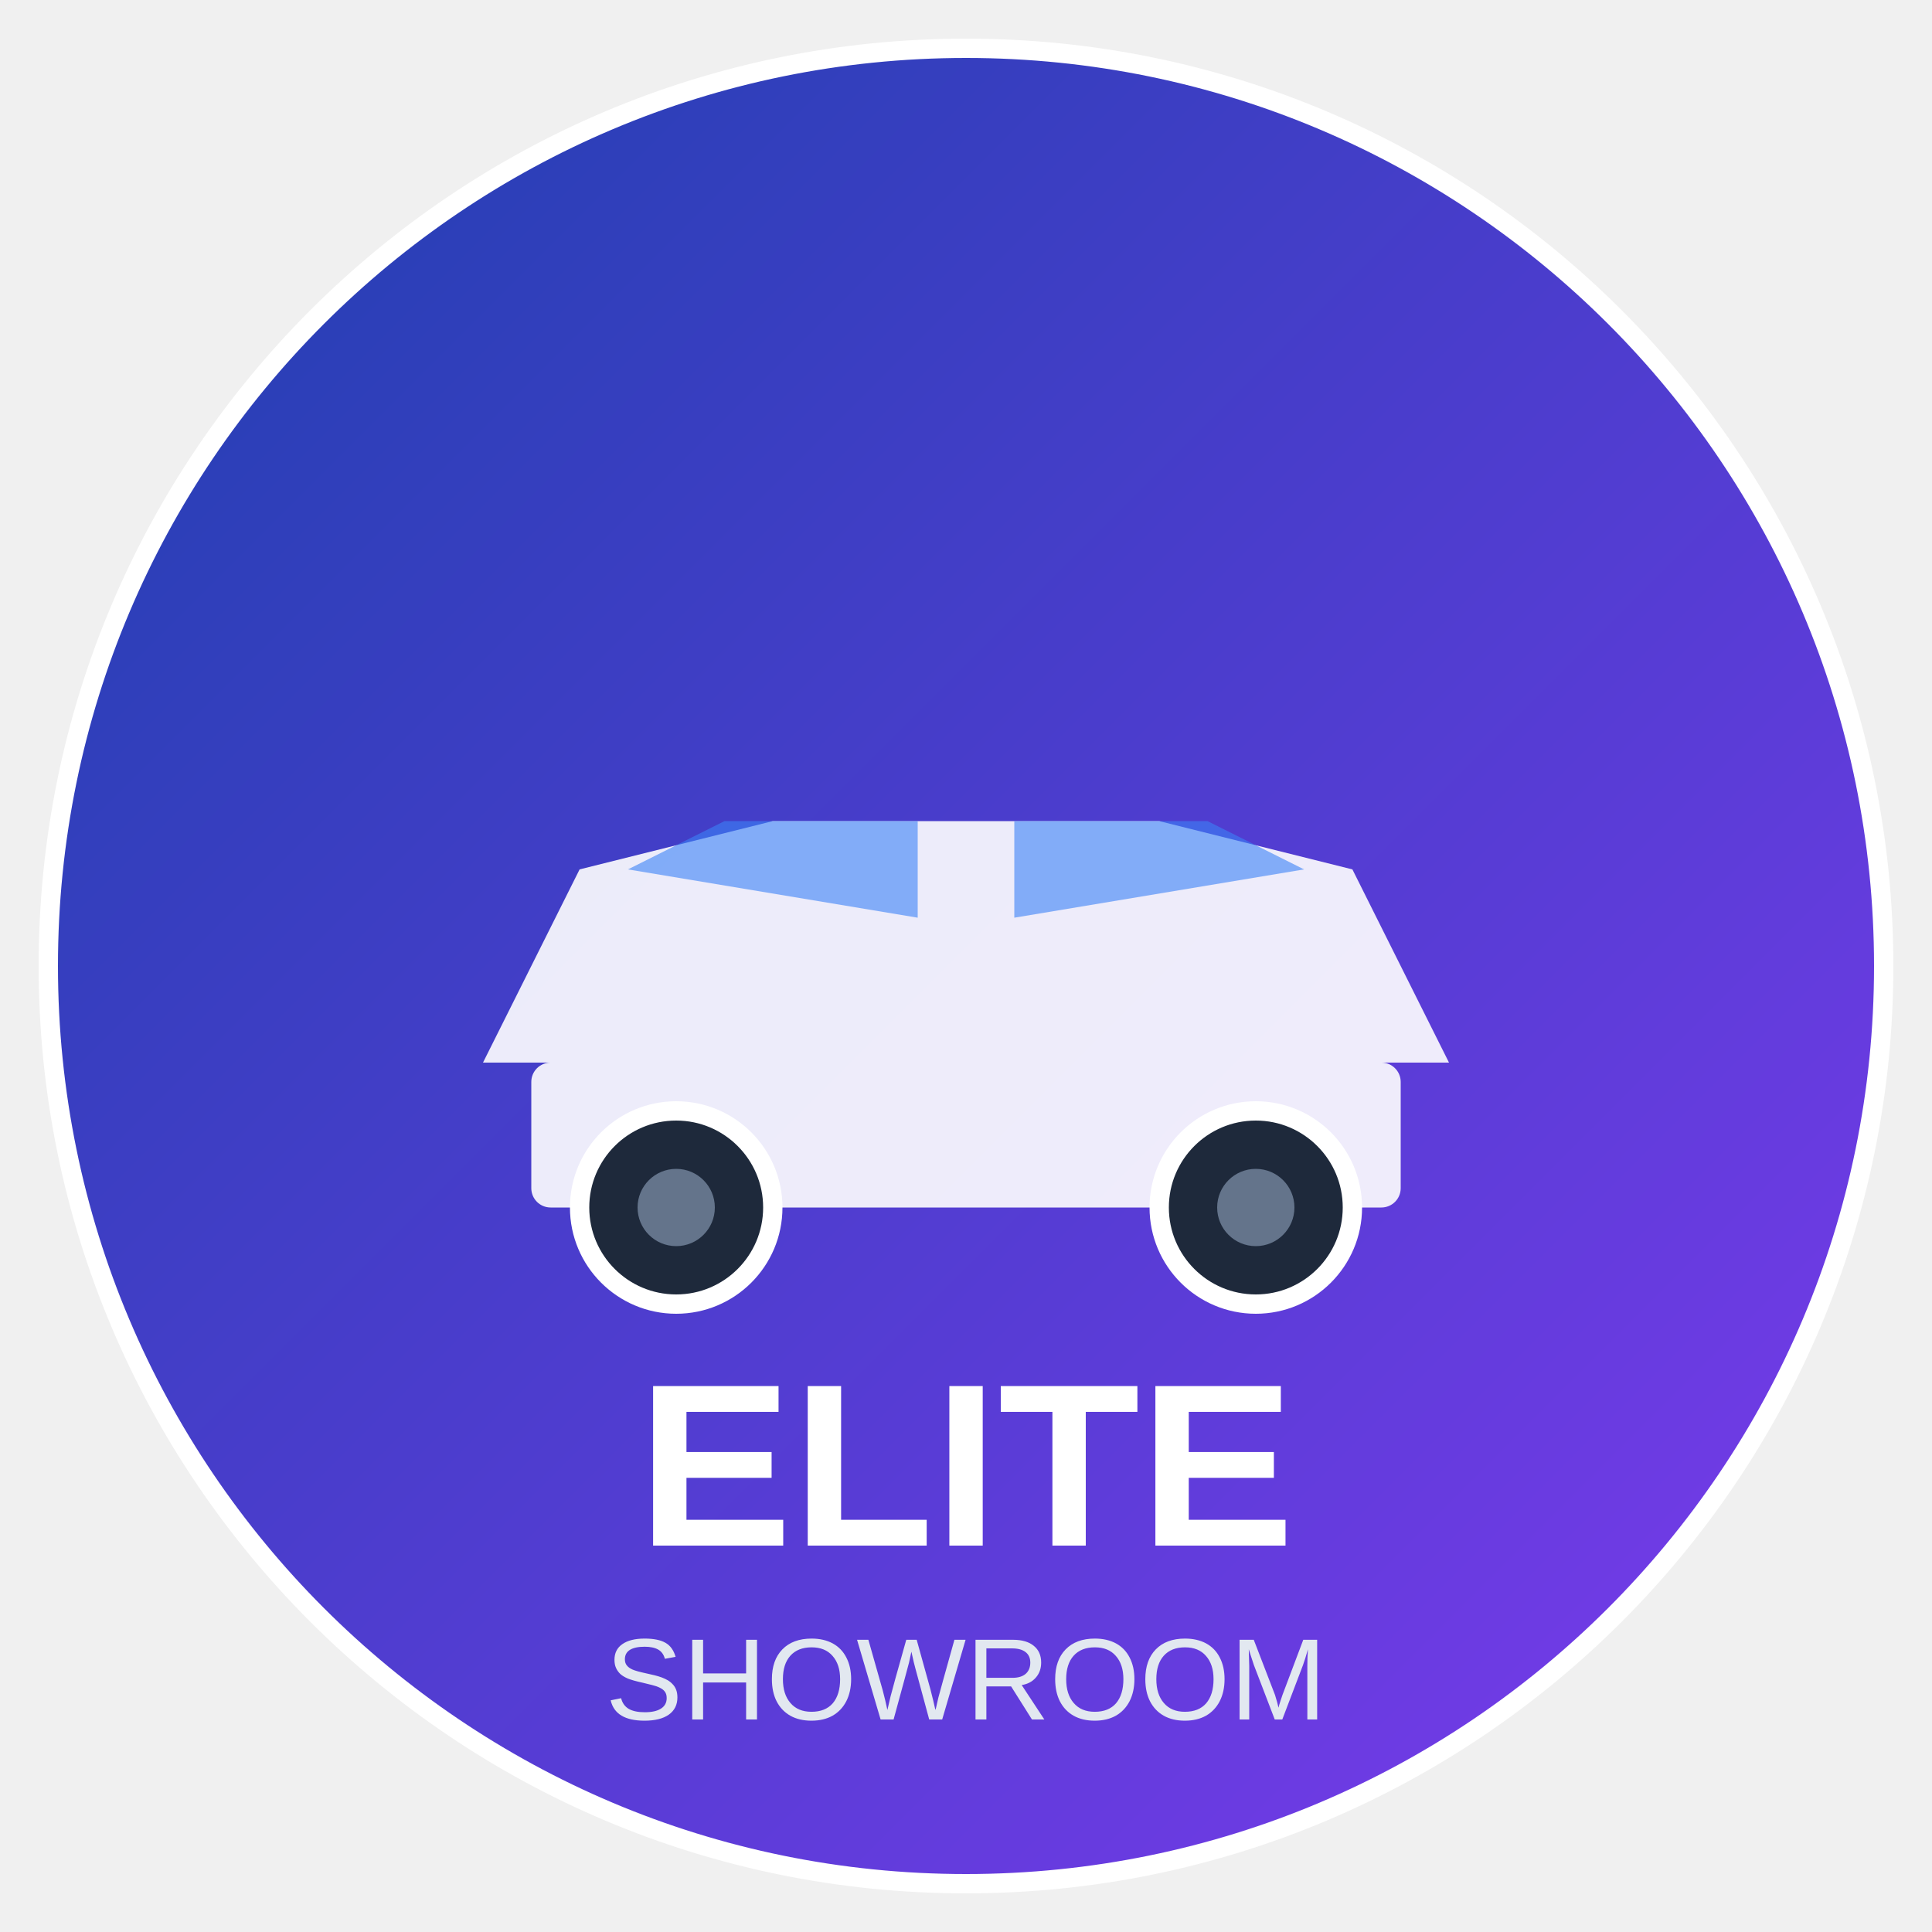
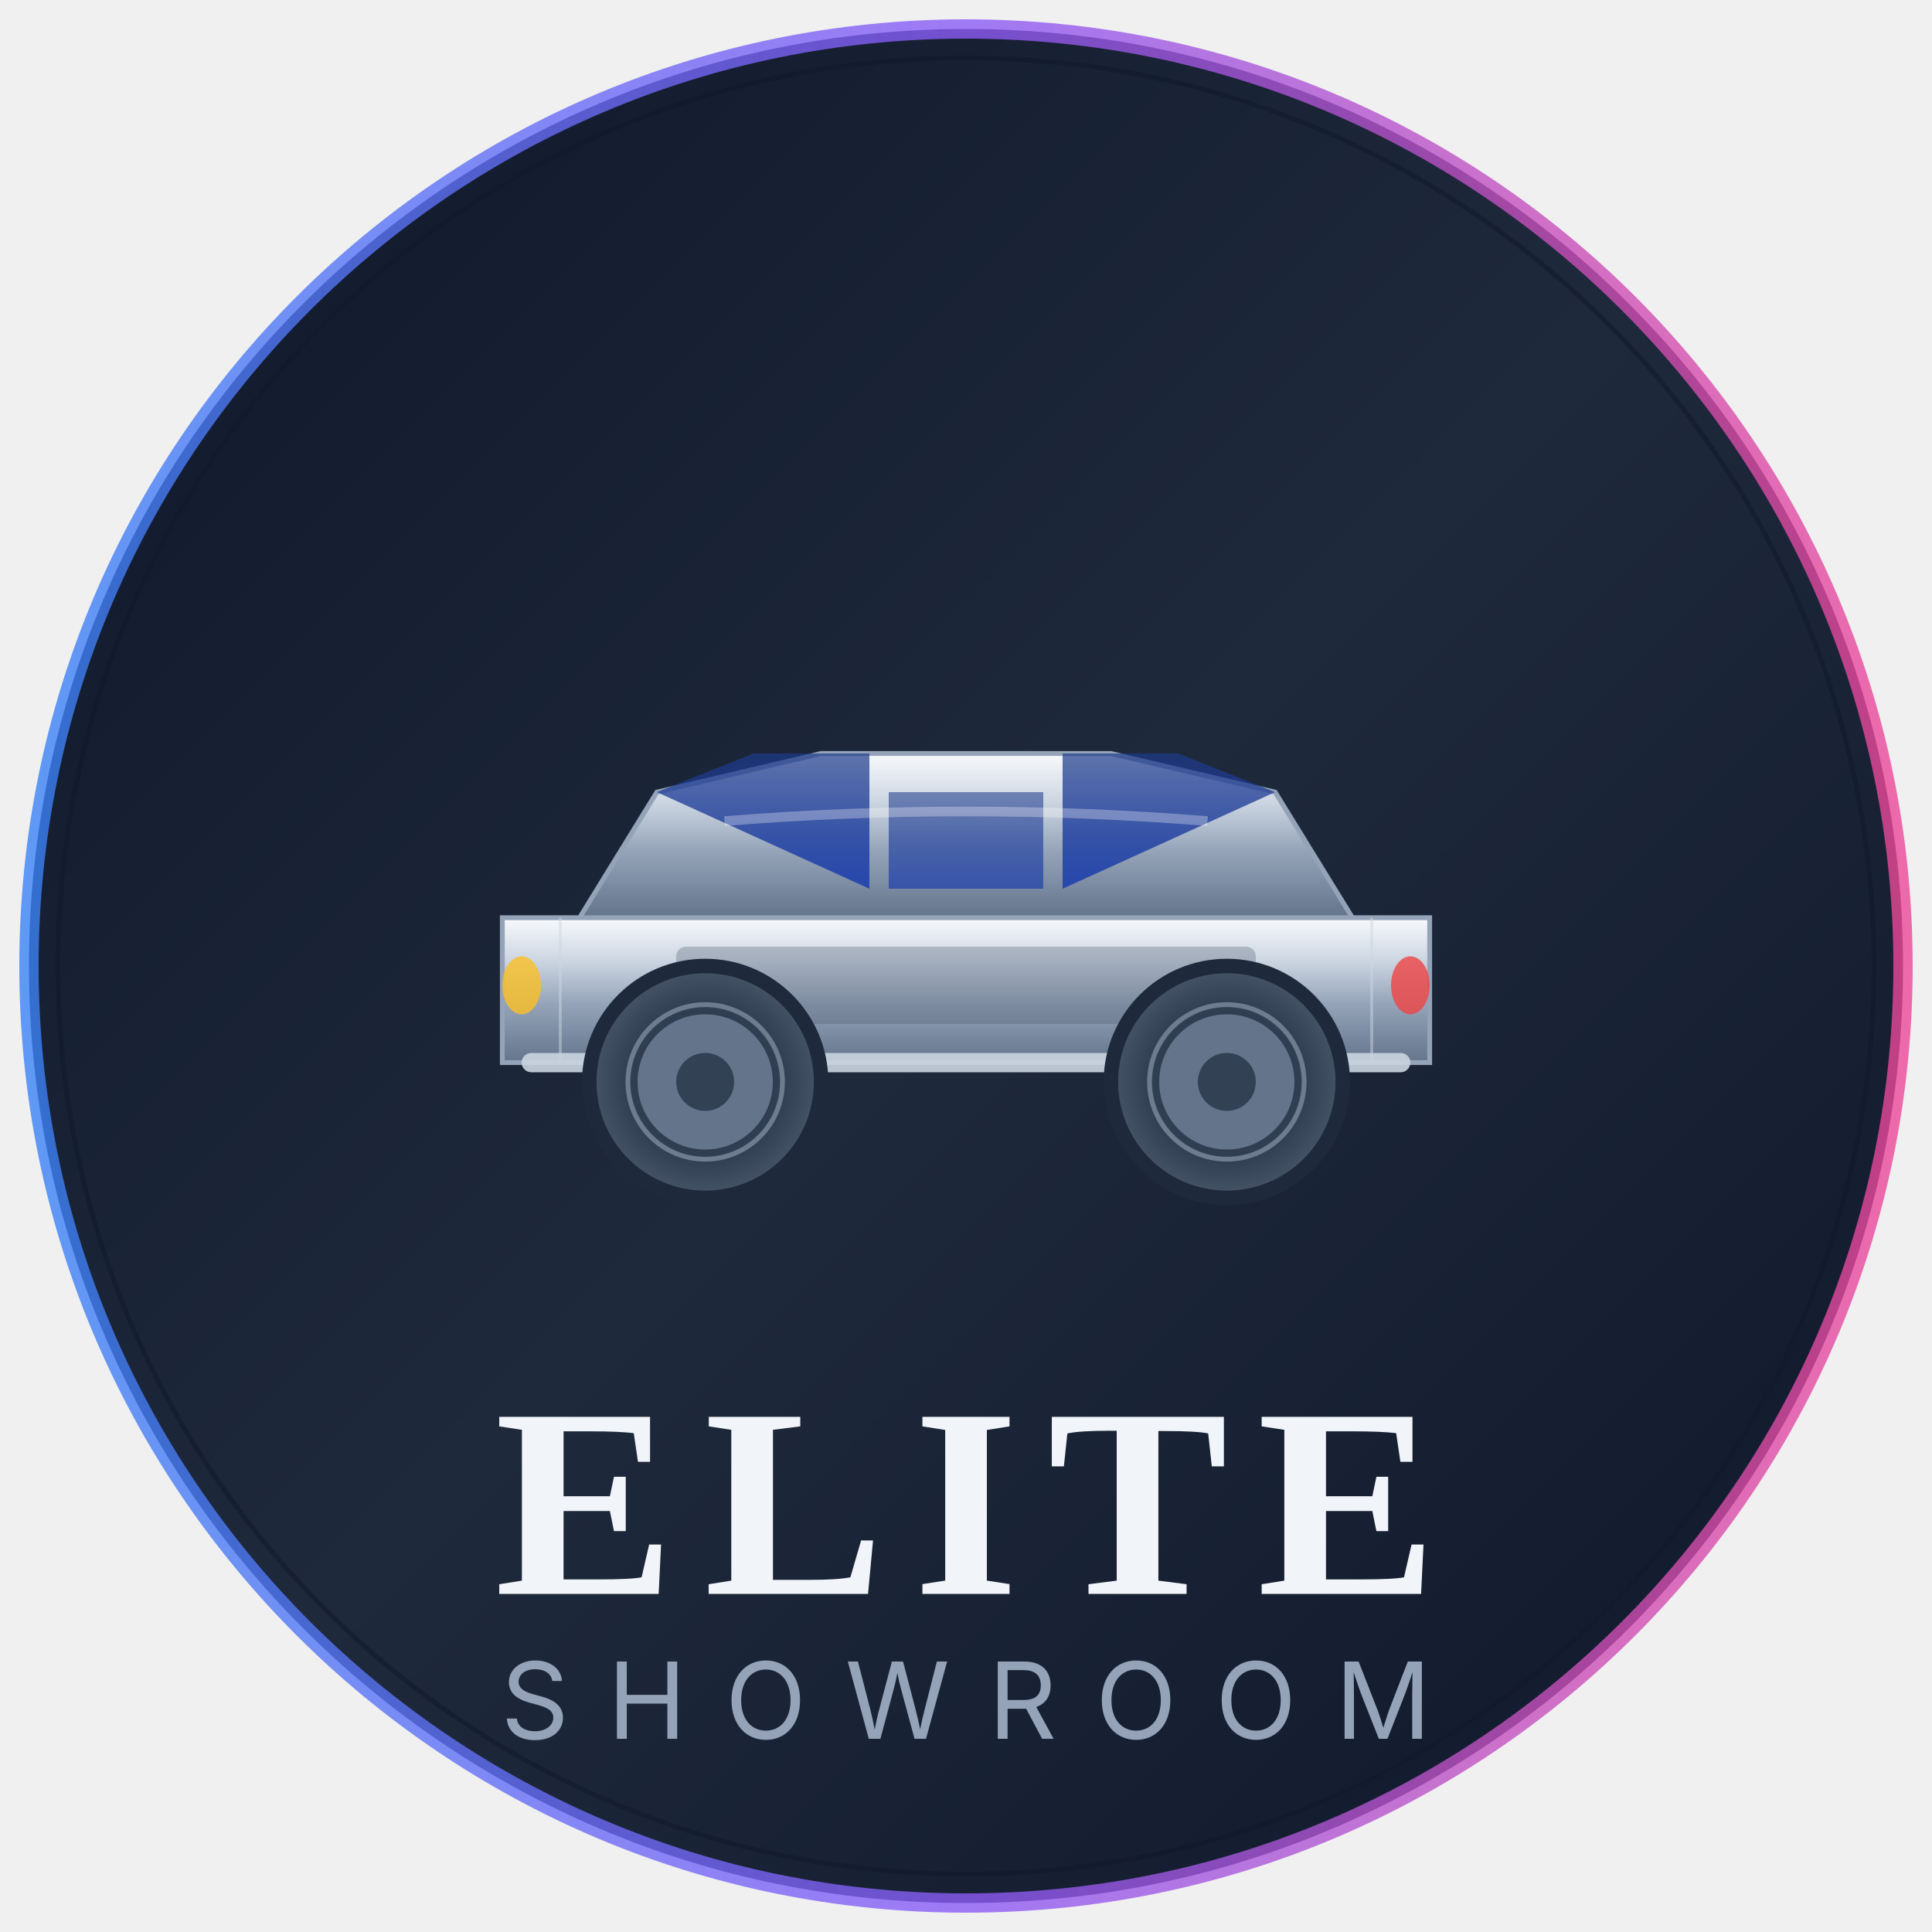
<svg xmlns="http://www.w3.org/2000/svg" width="200" height="200" viewBox="0 0 200 200" fill="none">
  <defs>
-     <linearGradient id="logoGradient" x1="0%" y1="0%" x2="100%" y2="100%">
-       <stop offset="0%" style="stop-color:#1e40af;stop-opacity:1" />
-       <stop offset="100%" style="stop-color:#7c3aed;stop-opacity:1" />
+     <linearGradient id="bgGradient" x1="0%" y1="0%" x2="100%" y2="100%">
+       <stop offset="0%" style="stop-color:#0f172a;stop-opacity:1" />
+       <stop offset="50%" style="stop-color:#1e293b;stop-opacity:1" />
+       <stop offset="100%" style="stop-color:#0f172a;stop-opacity:1" />
+     </linearGradient>
+     <linearGradient id="carGradient" x1="0%" y1="0%" x2="0%" y2="100%">
+       <stop offset="0%" style="stop-color:#f8fafc;stop-opacity:1" />
+       <stop offset="30%" style="stop-color:#cbd5e1;stop-opacity:1" />
+       <stop offset="60%" style="stop-color:#94a3b8;stop-opacity:1" />
+       <stop offset="100%" style="stop-color:#64748b;stop-opacity:1" />
+     </linearGradient>
+     <linearGradient id="accentGradient" x1="0%" y1="0%" x2="100%" y2="0%">
+       <stop offset="0%" style="stop-color:#3b82f6;stop-opacity:0.8" />
+       <stop offset="50%" style="stop-color:#8b5cf6;stop-opacity:0.8" />
+       <stop offset="100%" style="stop-color:#ec4899;stop-opacity:0.8" />
+     </linearGradient>
+     <radialGradient id="rimGradient">
+       <stop offset="0%" style="stop-color:#1e293b;stop-opacity:1" />
+       <stop offset="70%" style="stop-color:#334155;stop-opacity:1" />
+       <stop offset="100%" style="stop-color:#475569;stop-opacity:1" />
+     </radialGradient>
+     <linearGradient id="windowGradient" x1="0%" y1="0%" x2="0%" y2="100%">
+       <stop offset="0%" style="stop-color:#1e3a8a;stop-opacity:0.7" />
+       <stop offset="100%" style="stop-color:#1e40af;stop-opacity:0.9" />
    </linearGradient>
  </defs>
-   <circle cx="100" cy="100" r="95" fill="url(#logoGradient)" stroke="#ffffff" stroke-width="2" />
-   <path d="M 50 110 L 60 90 L 80 85 L 120 85 L 140 90 L 150 110 Z" fill="#ffffff" opacity="0.9" />
-   <rect x="55" y="110" width="90" height="15" rx="2" fill="#ffffff" opacity="0.9" />
-   <circle cx="70" cy="125" r="10" fill="#1e293b" stroke="#ffffff" stroke-width="2" />
-   <circle cx="130" cy="125" r="10" fill="#1e293b" stroke="#ffffff" stroke-width="2" />
-   <circle cx="70" cy="125" r="4" fill="#64748b" />
-   <circle cx="130" cy="125" r="4" fill="#64748b" />
-   <path d="M 65 90 L 75 85 L 95 85 L 95 95 Z" fill="#3b82f6" opacity="0.6" />
-   <path d="M 105 85 L 125 85 L 135 90 L 105 95 Z" fill="#3b82f6" opacity="0.6" />
-   <text x="100" y="160" font-family="Arial, sans-serif" font-size="24" font-weight="bold" fill="#ffffff" text-anchor="middle">ELITE</text>
-   <text x="100" y="178" font-family="Arial, sans-serif" font-size="12" fill="#e2e8f0" text-anchor="middle">SHOWROOM</text>
+   <circle cx="100" cy="100" r="97" fill="url(#bgGradient)" />
+   <circle cx="100" cy="100" r="97" fill="none" stroke="url(#accentGradient)" stroke-width="2" />
+   <circle cx="100" cy="100" r="94" fill="none" stroke="#0f172a" stroke-width="0.5" opacity="0.5" />
+   <path d="M 40 50 L 160 50" stroke="url(#accentGradient)" stroke-width="1" opacity="0.3" />
+   <path d="M 50 55 L 150 55" stroke="url(#accentGradient)" stroke-width="0.5" opacity="0.2" />
+   <path d="M 60 95 L 68 82 L 85 78 L 115 78 L 132 82 L 140 95" fill="url(#carGradient)" stroke="#94a3b8" stroke-width="0.5" />
+   <path d="M 52 95 L 60 95 L 140 95 L 148 95 L 148 110 L 52 110 Z" fill="url(#carGradient)" stroke="#94a3b8" stroke-width="0.5" />
+   <line x1="58" y1="95" x2="58" y2="110" stroke="#cbd5e1" stroke-width="0.3" opacity="0.5" />
+   <line x1="142" y1="95" x2="142" y2="110" stroke="#cbd5e1" stroke-width="0.3" opacity="0.5" />
+   <path d="M 68 82 L 78 78 L 90 78 L 90 92 Z" fill="url(#windowGradient)" />
+   <path d="M 110 78 L 122 78 L 132 82 L 110 92 Z" fill="url(#windowGradient)" />
+   <rect x="92" y="82" width="16" height="10" fill="url(#windowGradient)" opacity="0.8" />
+   <rect x="70" y="98" width="60" height="8" rx="1" fill="#475569" opacity="0.3" />
+   <rect x="54" y="109" width="92" height="2" rx="1" fill="#cbd5e1" opacity="0.9" />
+   <circle cx="73" cy="112" r="12" fill="url(#rimGradient)" />
+   <circle cx="127" cy="112" r="12" fill="url(#rimGradient)" />
+   <circle cx="73" cy="112" r="12" fill="none" stroke="#1e293b" stroke-width="1.5" />
+   <circle cx="127" cy="112" r="12" fill="none" stroke="#1e293b" stroke-width="1.5" />
+   <circle cx="73" cy="112" r="7" fill="#64748b" />
+   <circle cx="127" cy="112" r="7" fill="#64748b" />
+   <circle cx="73" cy="112" r="3" fill="#334155" />
+   <circle cx="127" cy="112" r="3" fill="#334155" />
+   <circle cx="73" cy="112" r="8" fill="none" stroke="#94a3b8" stroke-width="0.5" opacity="0.6" />
+   <circle cx="127" cy="112" r="8" fill="none" stroke="#94a3b8" stroke-width="0.5" opacity="0.6" />
+   <ellipse cx="54" cy="102" rx="2" ry="3" fill="#fbbf24" opacity="0.8" />
+   <ellipse cx="146" cy="102" rx="2" ry="3" fill="#ef4444" opacity="0.8" />
+   <path d="M 50 145 L 150 145" stroke="url(#accentGradient)" stroke-width="0.5" opacity="0.2" />
+   <path d="M 40 150 L 160 150" stroke="url(#accentGradient)" stroke-width="1" opacity="0.3" />
+   <text x="100" y="165" font-family="'Cormorant Garamond', 'Times New Roman', serif" font-size="28" font-weight="700" fill="#f1f5f9" letter-spacing="3" text-anchor="middle">ELITE</text>
+   <text x="100" y="180" font-family="'Inter', 'Arial', sans-serif" font-size="11" font-weight="400" fill="#94a3b8" letter-spacing="4" text-anchor="middle">SHOWROOM</text>
+   <path d="M 75 85 Q 100 83 125 85" stroke="#ffffff" stroke-width="1" opacity="0.3" fill="none" />
</svg>
